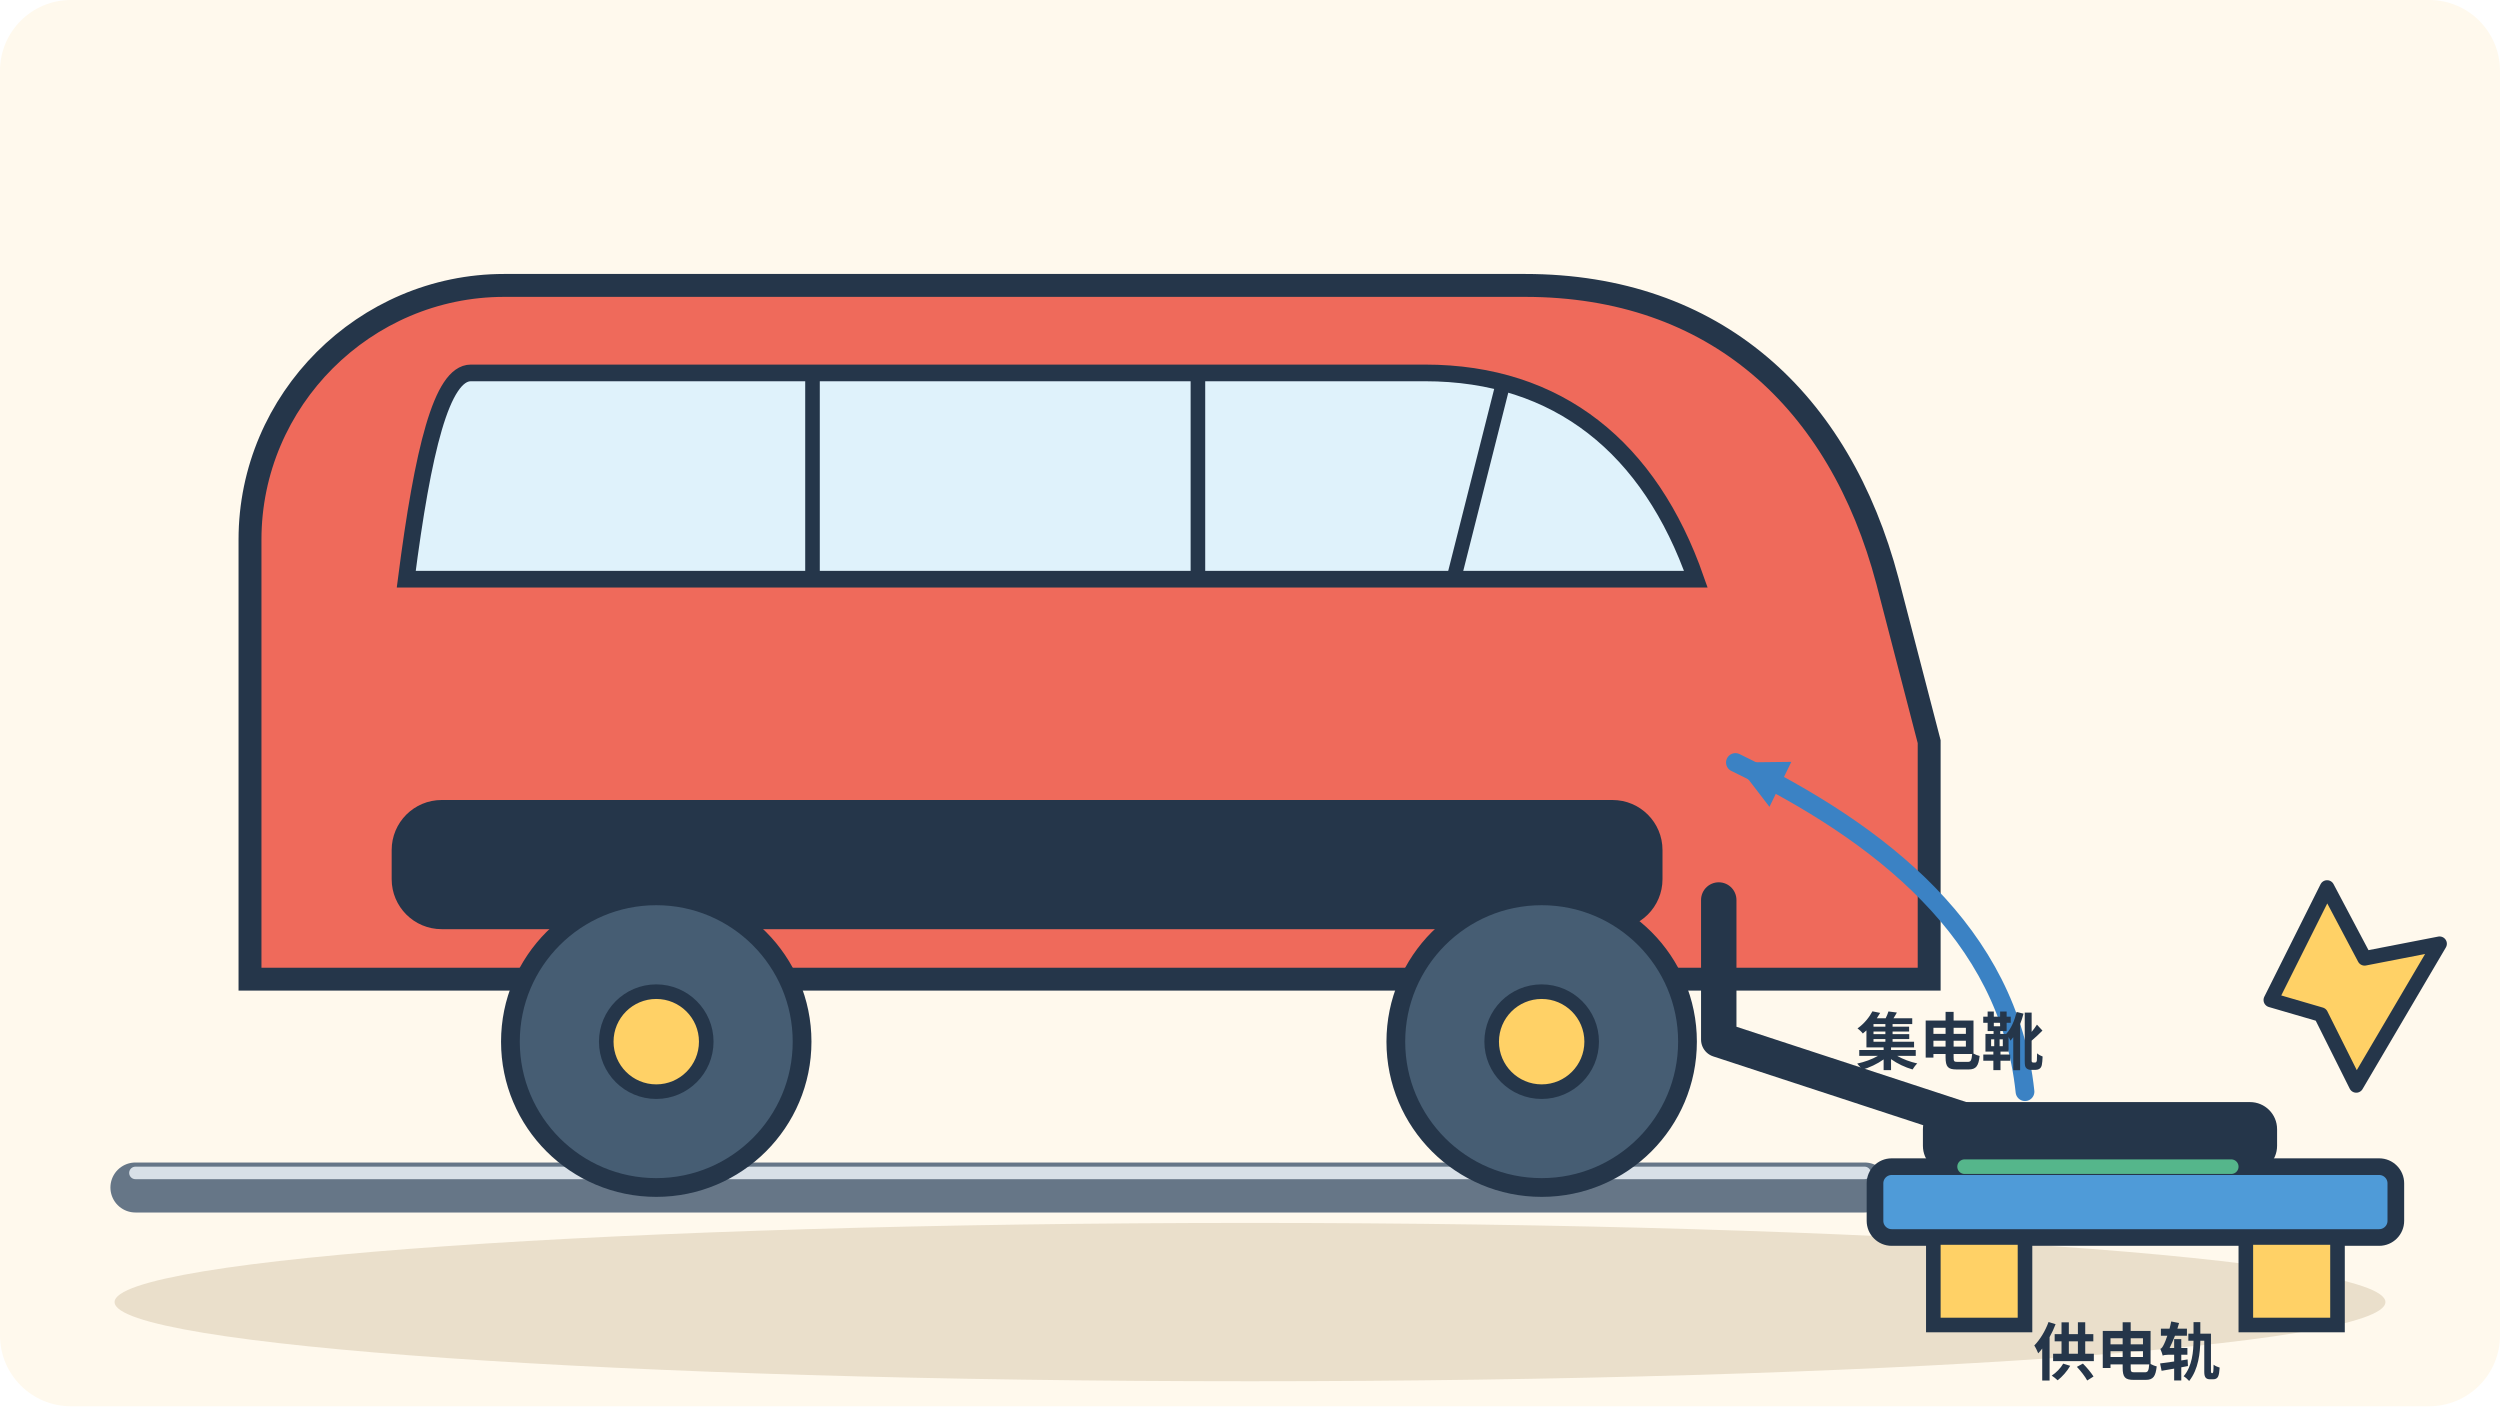
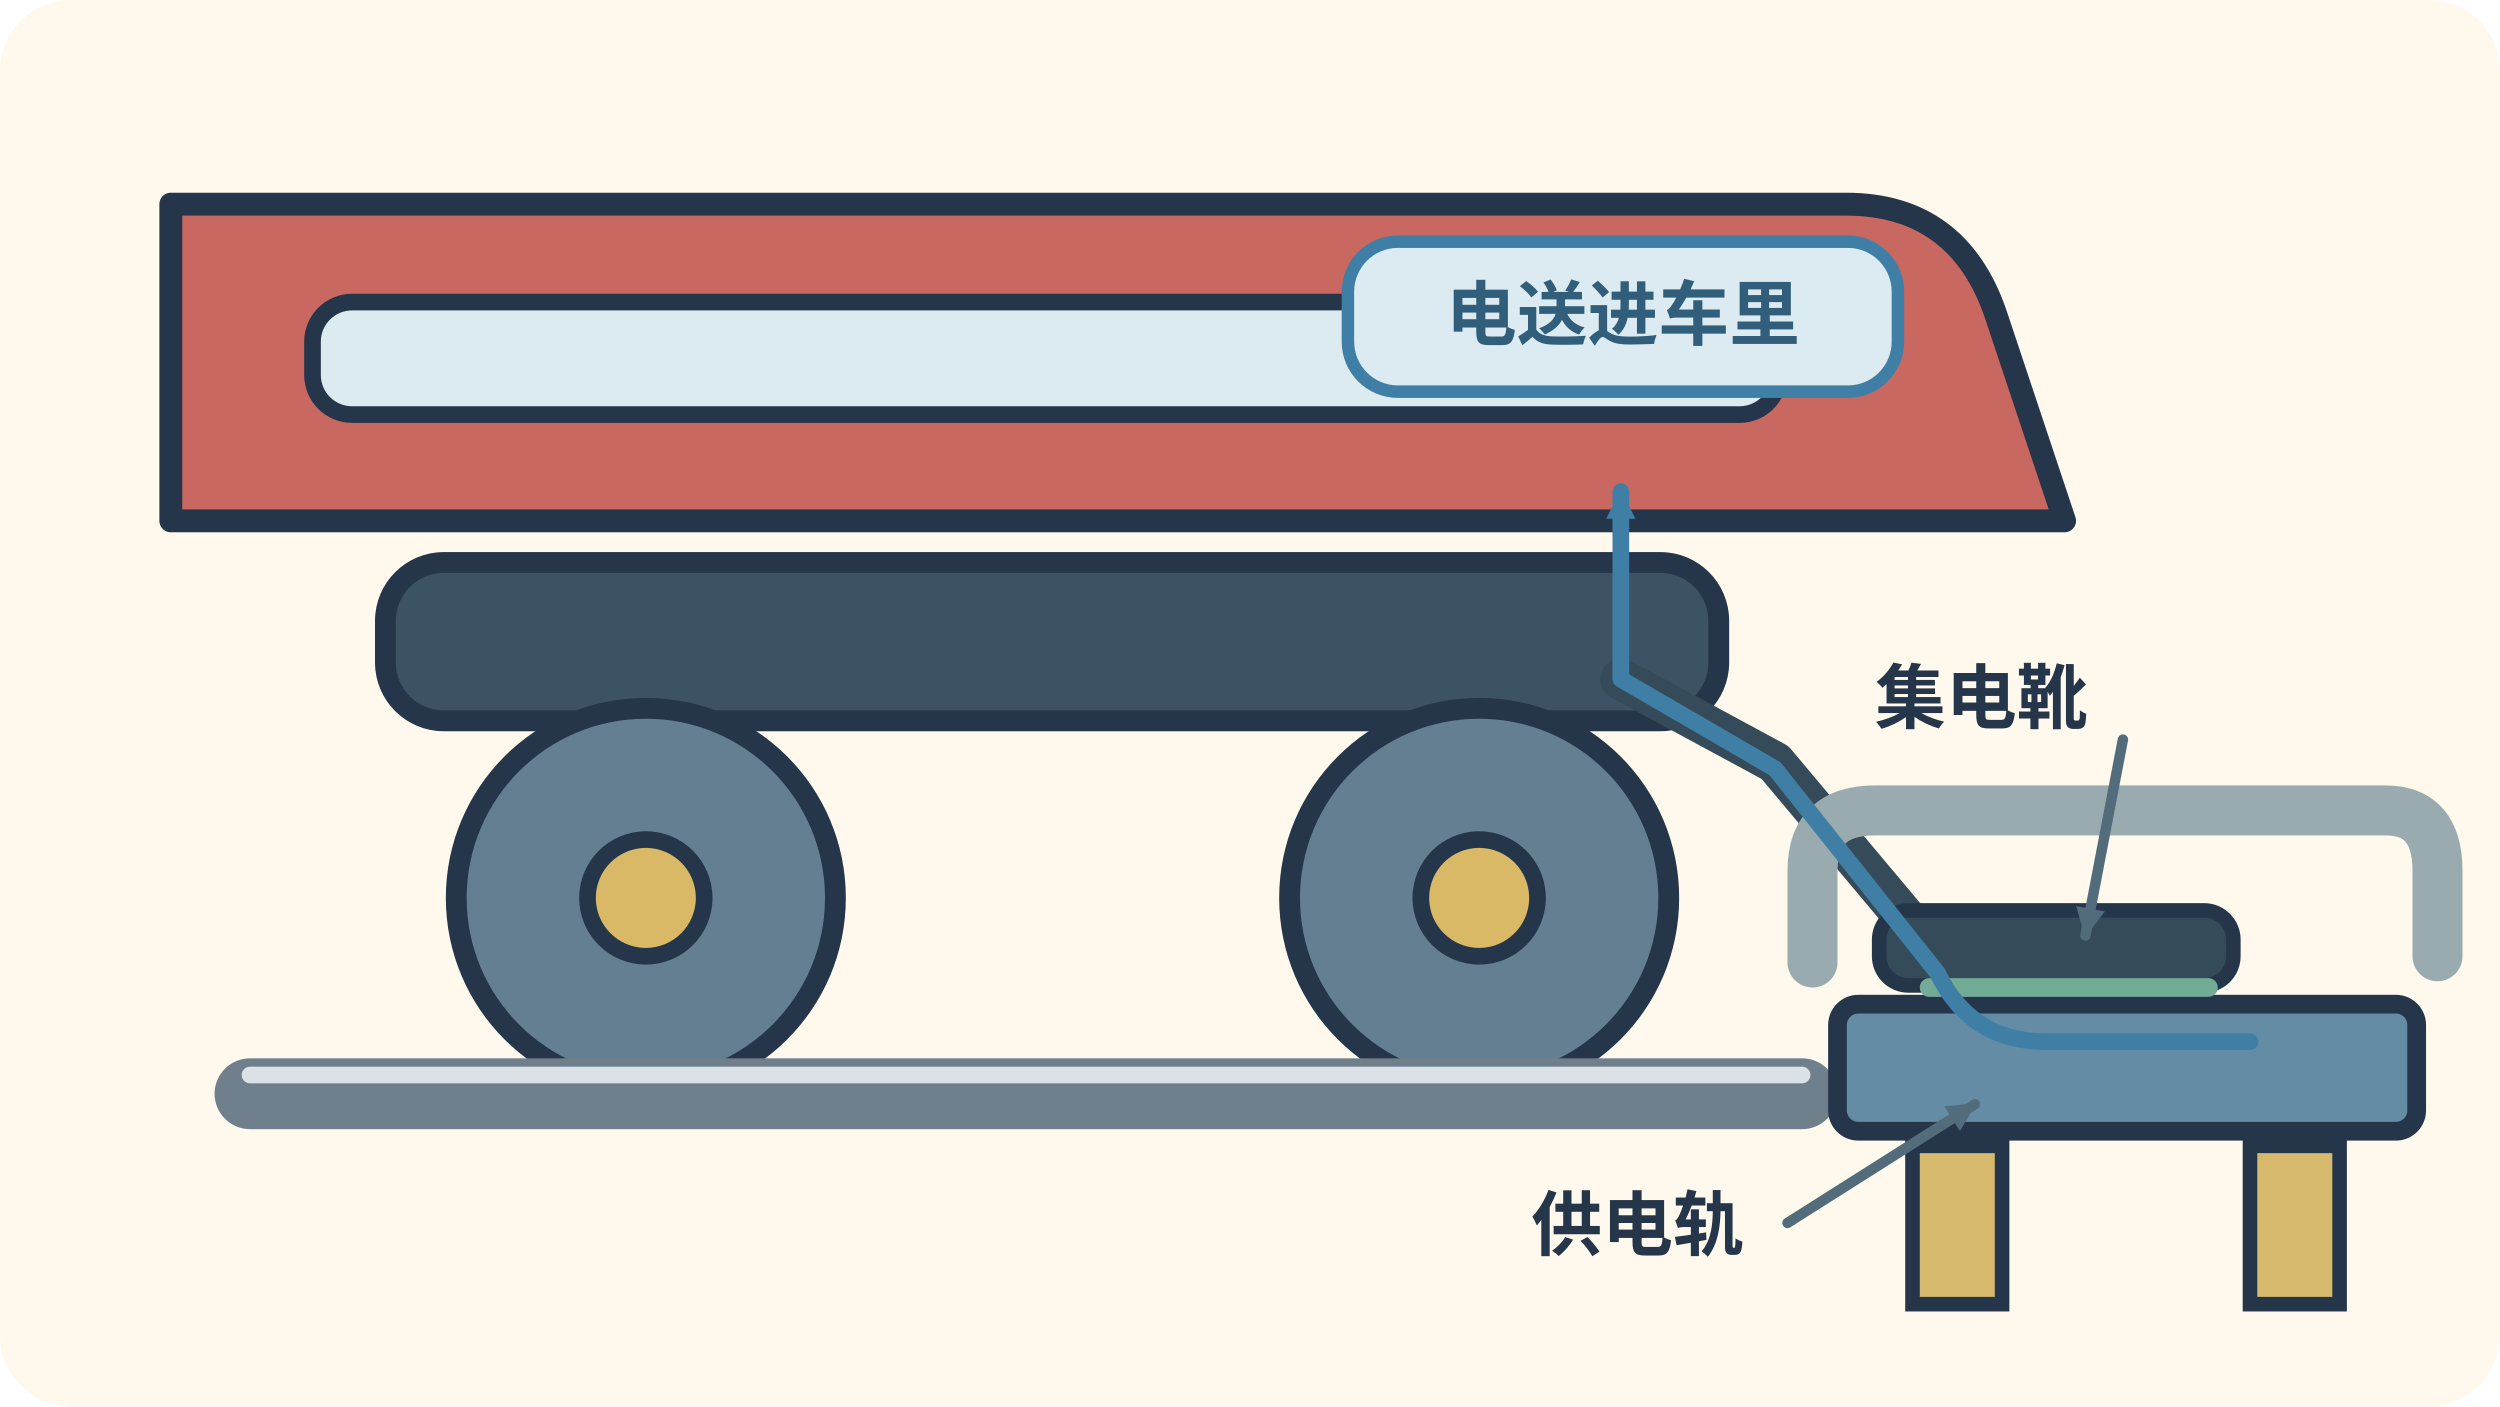
<svg xmlns="http://www.w3.org/2000/svg" viewBox="0 0 1200 675" role="img" aria-labelledby="title desc">
  <defs>
-     <marker id="energyArrow" viewBox="0 0 28 28" refX="26" refY="14" markerWidth="28" markerHeight="28" markerUnits="userSpaceOnUse" orient="auto">
-       <path d="M2 2 26 14 2 26Z" fill="#3b82c4" />
+     <marker id="electricArrow" viewBox="0 0 18 18" refX="15" refY="9" markerWidth="18" markerHeight="18" markerUnits="userSpaceOnUse" orient="auto">
+       <path d="M2 2 16 9 2 16Z" fill="#3f7fa5" />
+     </marker>
+     <marker id="labelArrow" viewBox="0 0 18 18" refX="15" refY="9" markerWidth="18" markerHeight="18" markerUnits="userSpaceOnUse" orient="auto">
+       <path d="M2 2 16 9 2 16Z" fill="#526c7b" />
    </marker>
  </defs>
  <rect width="1200" height="675" rx="34" fill="#fff9ed" />
-   <ellipse cx="600" cy="625" rx="545" ry="38" fill="#eadfcb" />
-   <path d="M65 570h830" stroke="#667687" stroke-width="24" stroke-linecap="round" />
-   <path d="M65 563h830" stroke="#d8e0e7" stroke-width="6" stroke-linecap="round" />
-   <path d="M120 470V259c0-67 55-122 122-122h490c91 0 151 55 174 142l20 77v114Z" fill="#ef6a5b" stroke="#25364a" stroke-width="11" />
-   <path d="M226 179h458c64 0 108 36 130 99H195c8-62 17-99 31-99Z" fill="#dff2fb" stroke="#25364a" stroke-width="8" />
-   <path d="M390 179v99M575 179v99M722 182l-24 95" stroke="#25364a" stroke-width="7" />
-   <rect x="188" y="384" width="610" height="62" rx="24" fill="#25364a" />
-   <g fill="#465d73" stroke="#25364a" stroke-width="9">
-     <circle cx="315" cy="500" r="70" />
-     <circle cx="740" cy="500" r="70" />
+   <path d="M82 98H886Q940 98 958 151L991 250H82Z" fill="#c96861" stroke="#25364a" stroke-width="11" stroke-linejoin="round" />
+   <rect x="150" y="145" width="704" height="54" rx="19" fill="#dcebf0" stroke="#25364a" stroke-width="8" />
+   <rect x="185" y="270" width="640" height="76" rx="28" fill="#3d5364" stroke="#25364a" stroke-width="10" />
+   <g fill="#647f91" stroke="#25364a" stroke-width="10">
+     <circle cx="310" cy="431" r="91" />
+     <circle cx="710" cy="431" r="91" />
  </g>
-   <g fill="#ffd166" stroke="#25364a" stroke-width="7">
-     <circle cx="315" cy="500" r="24" />
-     <circle cx="740" cy="500" r="24" />
+   <g fill="#d9b965" stroke="#25364a" stroke-width="8">
+     <circle cx="310" cy="431" r="28" />
+     <circle cx="710" cy="431" r="28" />
  </g>
-   <path d="M825 432v67l119 39" fill="none" stroke="#25364a" stroke-width="17" stroke-linecap="round" stroke-linejoin="round" />
-   <rect x="926" y="532" width="164" height="28" rx="10" fill="#25364a" stroke="#25364a" stroke-width="6" />
-   <rect x="900" y="560" width="250" height="34" rx="8" fill="#4f9bd8" stroke="#25364a" stroke-width="8" />
-   <path d="M943 560h128" stroke="#55b68b" stroke-width="7" stroke-linecap="round" />
-   <g fill="#ffd166" stroke="#25364a" stroke-width="7">
-     <path d="M928 594h44v42h-44zM1078 594h44v42h-44z" />
+   <path d="M120 525H865" stroke="#6f7f8c" stroke-width="34" stroke-linecap="round" />
+   <path d="M120 516H865" stroke="#dbe2e7" stroke-width="8" stroke-linecap="round" />
+   <path d="M778 326 852 366 925 453" fill="none" stroke="#364b5a" stroke-width="20" stroke-linecap="round" stroke-linejoin="round" />
+   <rect x="902" y="437" width="170" height="36" rx="14" fill="#364b5a" stroke="#25364a" stroke-width="7" />
+   <g fill="#d7b96e" stroke="#25364a" stroke-width="7">
+     <path d="M918 550h43v76h-43zM1080 550h43v76h-43z" />
  </g>
-   <path d="M972 524c-8-76-69-124-139-158" fill="none" stroke="#3b82c4" stroke-width="9" stroke-linecap="round" marker-end="url(#energyArrow)" />
-   <path d="m1090 480 27-54 18 34 36-7-40 68-17-34Z" fill="#ffd166" stroke="#25364a" stroke-width="7" stroke-linejoin="round" />
-   <text x="891" y="511" font-family="system-ui, sans-serif" font-size="30" font-weight="700" fill="#25364a">集电靴</text>
-   <text x="976" y="660" font-family="system-ui, sans-serif" font-size="30" font-weight="700" fill="#25364a">供电轨</text>
+   <rect x="882" y="482" width="278" height="61" rx="10" fill="#648da5" stroke="#25364a" stroke-width="9" />
+   <path d="M870 462V418Q870 389 900 389H1145Q1170 389 1170 418V459" fill="none" stroke="#9aabaf" stroke-width="24" stroke-linecap="round" stroke-linejoin="round" />
+   <path d="M926 474H1060" stroke="#73ac96" stroke-width="9" stroke-linecap="round" />
+   <path d="M1080 500H982Q946 500 930 467L852 369 778 326V236" fill="none" stroke="#3f7fa5" stroke-width="8" stroke-linecap="round" stroke-linejoin="round" marker-end="url(#electricArrow)" />
+   <rect x="647" y="116" width="264" height="72" rx="24" fill="#dceaf1" stroke="#3f7fa5" stroke-width="6" />
+   <text x="779" y="163" font-family="system-ui, sans-serif" font-size="34" font-weight="760" text-anchor="middle" fill="#315f7b">电送进车里</text>
+   <g font-family="system-ui, sans-serif" font-size="34" font-weight="760" fill="#25364a">
+     <text x="735" y="600">供电轨</text>
+     <path d="M858 587 948 530" fill="none" stroke="#526c7b" stroke-width="5" stroke-linecap="round" marker-end="url(#labelArrow)" />
+     <text x="900" y="347">集电靴</text>
+     <path d="M1019 355 1001 449" fill="none" stroke="#526c7b" stroke-width="5" stroke-linecap="round" marker-end="url(#labelArrow)" />
+   </g>
</svg>
